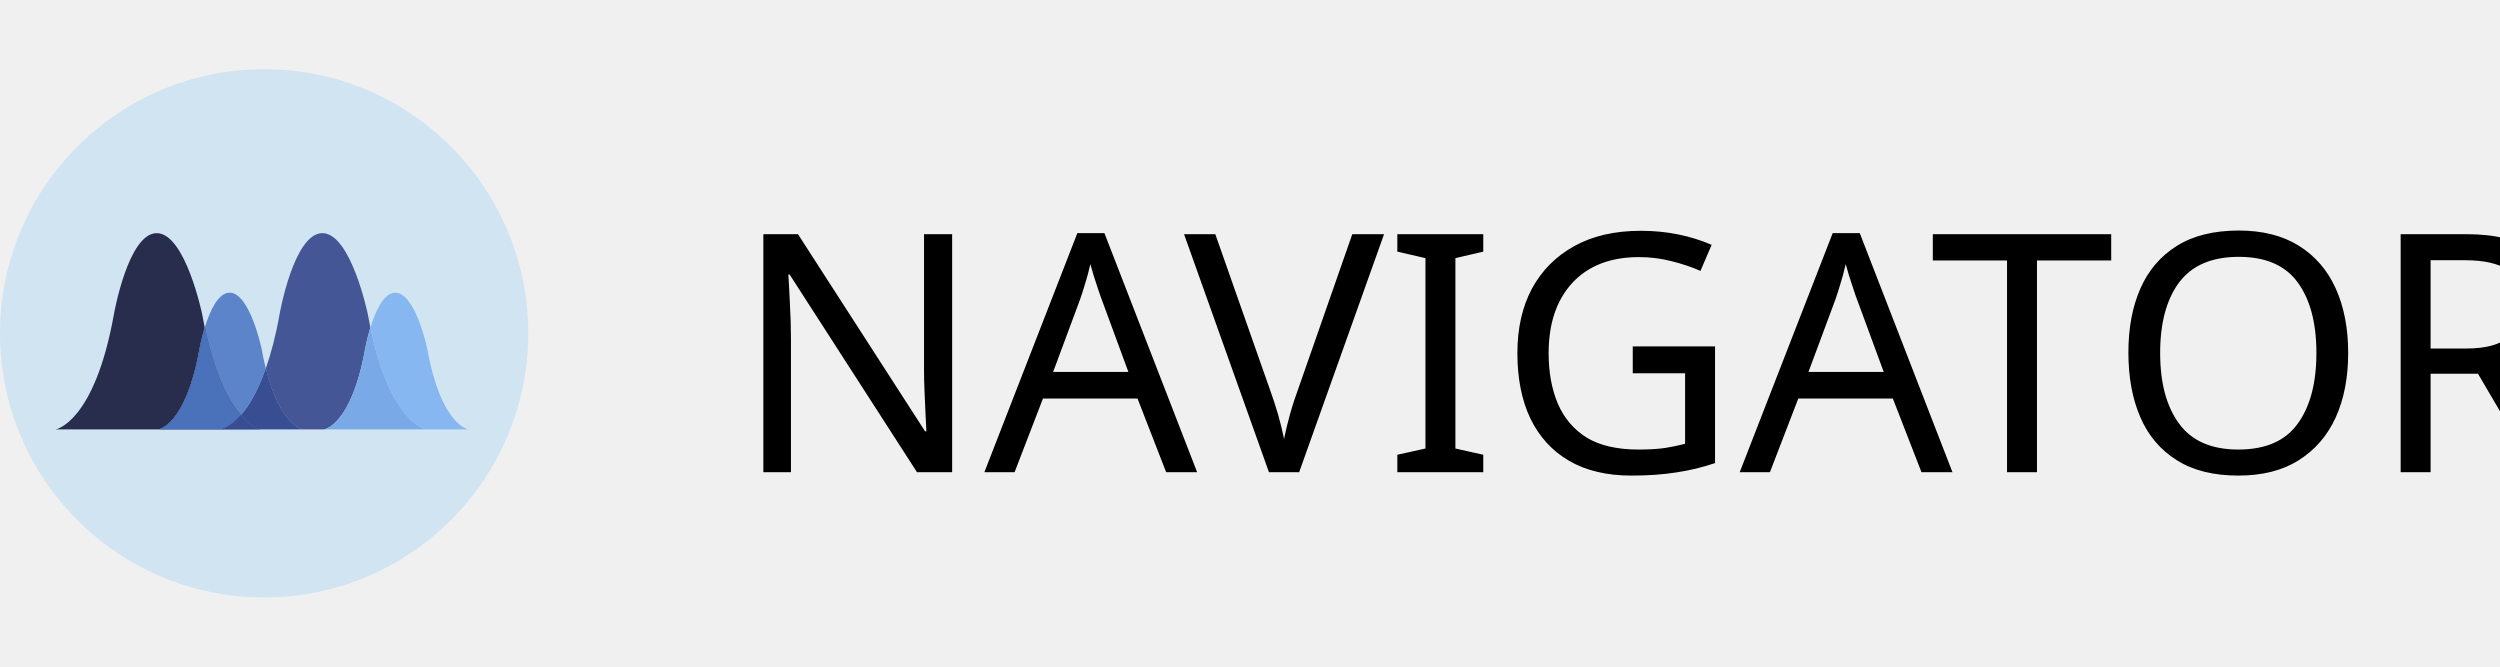
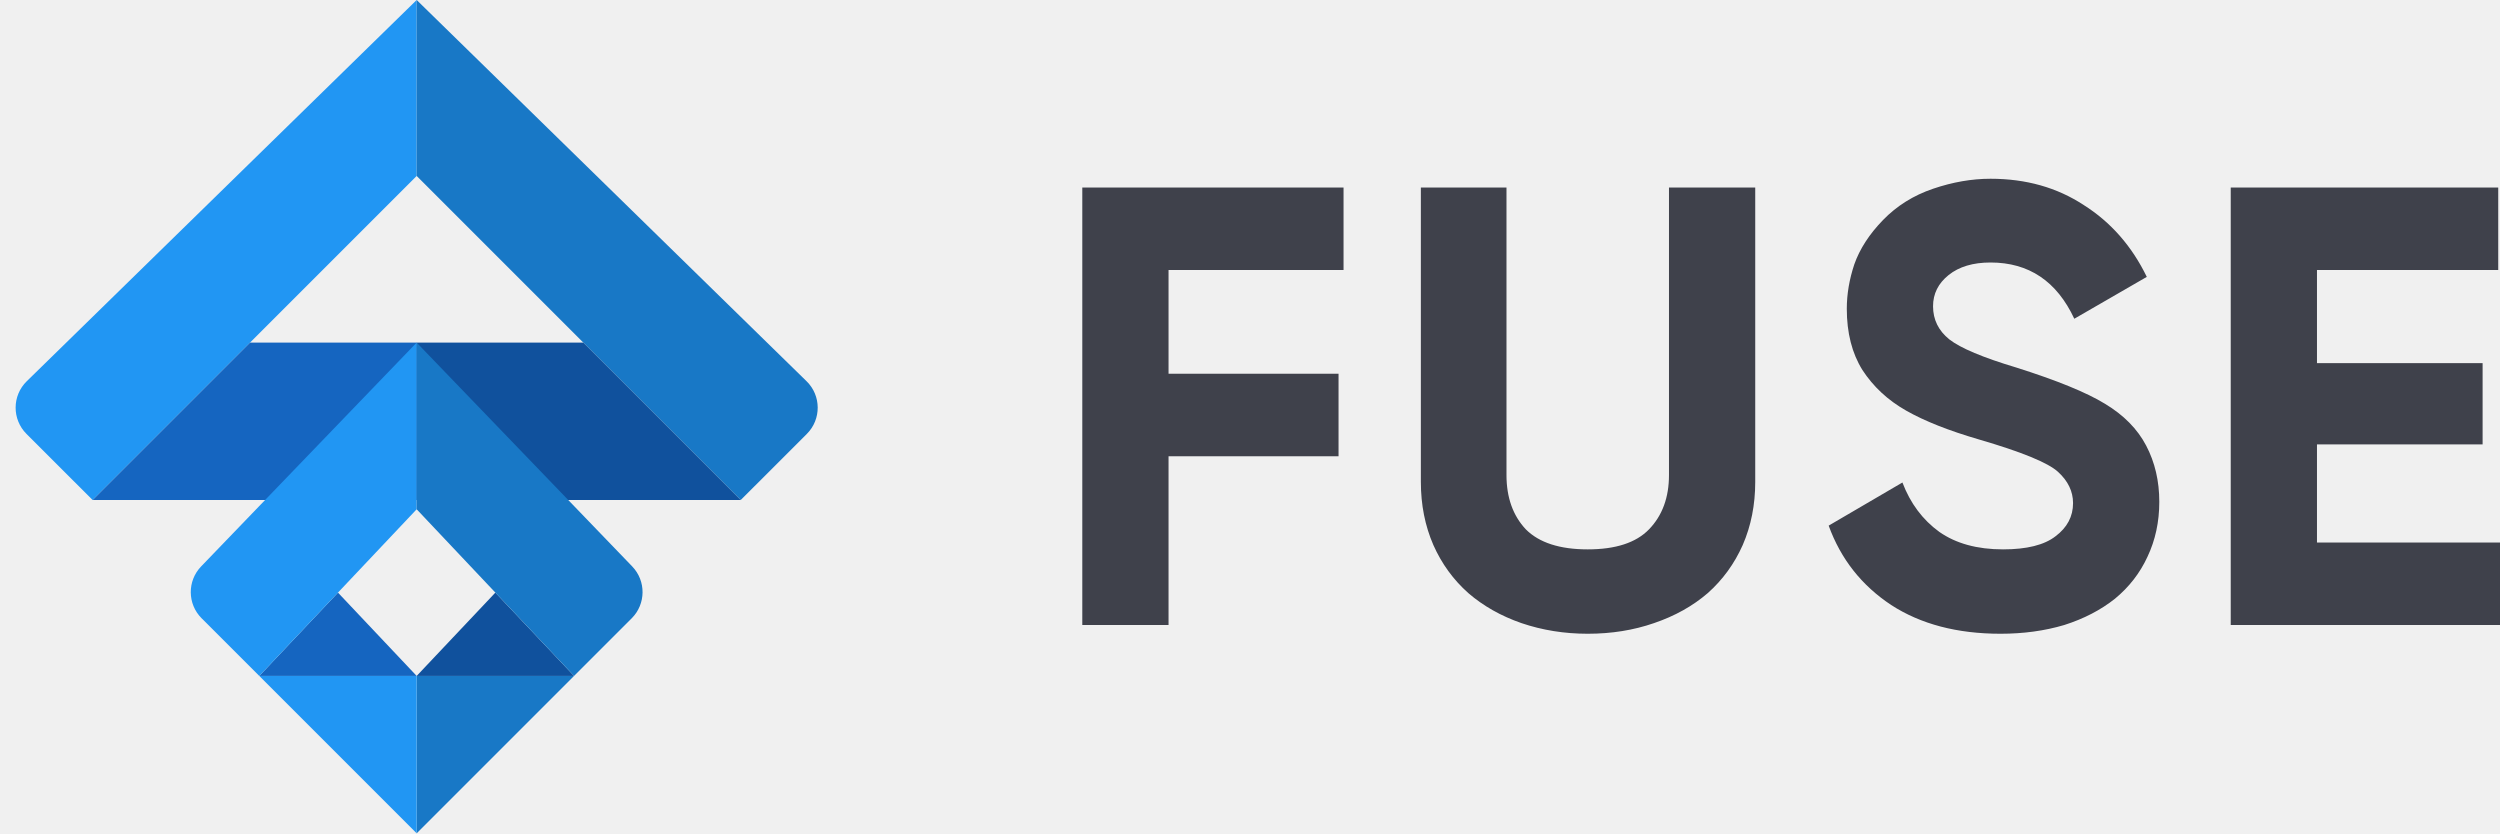
- <svg xmlns="http://www.w3.org/2000/svg" width="150" height="40" fill="none">
+ <svg xmlns="http://www.w3.org/2000/svg" width="96" height="32" viewBox="0 0 96 32" fill="none">
+   <g clip-path="url(#clip0)">
+     <path d="M51.592 10.368H44.872V14.352H51.4V17.52H44.872V24H41.56V7.2H51.592V10.368ZM60.969 24.336C60.073 24.336 59.225 24.2 58.425 23.928C57.641 23.656 56.961 23.272 56.385 22.776C55.809 22.264 55.361 21.648 55.041 20.928C54.721 20.192 54.561 19.384 54.561 18.504V7.2H57.849V18.24C57.849 19.104 58.097 19.8 58.593 20.328C59.105 20.84 59.897 21.096 60.969 21.096C62.041 21.096 62.825 20.84 63.321 20.328C63.833 19.8 64.089 19.104 64.089 18.24V7.2H67.401V18.504C67.401 19.384 67.241 20.192 66.921 20.928C66.601 21.648 66.153 22.264 65.577 22.776C65.001 23.272 64.313 23.656 63.513 23.928C62.729 24.2 61.881 24.336 60.969 24.336ZM76.821 24.336C75.157 24.336 73.757 23.968 72.621 23.232C71.485 22.48 70.685 21.464 70.221 20.184L73.053 18.528C73.357 19.328 73.829 19.96 74.469 20.424C75.109 20.872 75.925 21.096 76.917 21.096C77.829 21.096 78.501 20.928 78.933 20.592C79.381 20.256 79.605 19.832 79.605 19.32C79.605 18.872 79.413 18.472 79.029 18.12C78.645 17.768 77.629 17.352 75.981 16.872C74.829 16.536 73.901 16.168 73.197 15.768C72.493 15.368 71.933 14.848 71.517 14.208C71.117 13.568 70.917 12.784 70.917 11.856C70.917 11.296 71.013 10.728 71.205 10.152C71.413 9.56 71.781 8.992 72.309 8.448C72.837 7.904 73.477 7.504 74.229 7.248C74.981 6.992 75.717 6.864 76.437 6.864C77.797 6.864 78.989 7.2 80.013 7.872C81.053 8.528 81.861 9.448 82.437 10.632L79.653 12.24C78.981 10.8 77.909 10.08 76.437 10.08C75.765 10.08 75.229 10.24 74.829 10.56C74.429 10.88 74.229 11.28 74.229 11.76C74.229 12.272 74.437 12.696 74.853 13.032C75.285 13.368 76.141 13.728 77.421 14.112C78.989 14.608 80.125 15.072 80.829 15.504C81.549 15.936 82.077 16.472 82.413 17.112C82.749 17.752 82.917 18.472 82.917 19.272C82.917 20.04 82.765 20.744 82.461 21.384C82.173 22.008 81.757 22.544 81.213 22.992C80.669 23.424 80.021 23.76 79.269 24C78.517 24.224 77.701 24.336 76.821 24.336ZM88.972 20.832H96.052V24H85.66V7.2H95.932V10.368H88.972V13.944H95.332V17.064H88.972V20.832Z" fill="#3F414B" />
+     <path d="M16 6.756V0L1.028 14.639C0.462 15.192 0.457 16.102 1.017 16.662L3.556 19.2" fill="#2196F3" />
+     <path d="M16 6.756V0L30.972 14.639C31.538 15.192 31.543 16.102 30.983 16.662L28.444 19.2" fill="#1878C6" />
+     <path d="M3.556 19.2L9.6 13.156H16V19.2" fill="#1565C0" />
+     <path d="M28.444 19.2L22.4 13.156H16V19.2" fill="#10519D" />
+     <path d="M16 25.956H9.956L12.978 22.756L16 25.956Z" fill="#1565C0" />
+     <path d="M16 32L22.044 25.956L16 25.956V32Z" fill="#1878C6" />
+     <path d="M16 32L9.956 25.956H16V32Z" fill="#2196F3" />
+     <path d="M16 25.956H22.044L19.022 22.756L16 25.956Z" fill="#10519D" />
+     <path d="M7.724 21.75C7.186 22.308 7.194 23.194 7.742 23.742L9.956 25.956L16 19.556V13.156" fill="#2196F3" />
+     <path d="M24.276 21.75C24.814 22.308 24.806 23.194 24.258 23.742L22.044 25.956L16 19.556V13.156" fill="#1878C6" />
+   </g>
  <defs>
    <clipPath id="clip0">
-       <rect id="svg_1" fill="white" height="32" width="96" />
+       <rect width="96" height="32" fill="white" />
    </clipPath>
  </defs>
-   <g>
-     <g stroke="null" id="svg_2">
-       <path stroke="null" fill="#D0E4F2" d="m0,20c0,-8.751 7.097,-15.848 15.848,-15.848s15.848,7.097 15.848,15.848s-7.097,15.848 -15.848,15.848s-15.848,-7.097 -15.848,-15.848z" id="svg_4" />
-       <path stroke="null" fill="#282D4D" d="m11.971,20.92c0,0 0.102,-0.581 0.313,-1.265c-0.057,-0.268 -0.109,-0.543 -0.16,-0.83c0,0 -1.009,-4.836 -2.721,-4.836c-1.706,0 -2.562,4.836 -2.562,4.836c-1.163,6.528 -3.494,6.937 -3.494,6.937l6.158,0c0.006,0 1.648,-0.243 2.466,-4.842z" id="svg_5" />
-       <path stroke="null" fill="#5B84CB" d="m15.951,22.121c-0.089,-0.364 -0.179,-0.76 -0.256,-1.201c0,0 -0.709,-3.36 -1.916,-3.36c-0.703,0 -1.201,1.143 -1.495,2.095c0.62,2.932 1.476,4.465 2.165,5.257c0.466,-0.53 1.009,-1.393 1.501,-2.792l0,0z" id="svg_6" />
-       <path stroke="null" fill="#16193B" opacity="0.9" d="m14.456,24.912c-0.69,-0.792 -1.552,-2.325 -2.165,-5.257c-0.211,0.683 -0.313,1.265 -0.313,1.265c-0.818,4.599 -2.466,4.842 -2.466,4.842l3.782,0c-0.006,0 0.505,-0.089 1.163,-0.85l-0,0z" id="svg_7" />
-       <path stroke="null" fill="#4A72BB" d="m14.456,24.912c-0.69,-0.792 -1.552,-2.325 -2.165,-5.257c-0.211,0.683 -0.313,1.265 -0.313,1.265c-0.818,4.599 -2.466,4.842 -2.466,4.842l3.782,0c-0.006,0 0.505,-0.089 1.163,-0.85l-0,0z" id="svg_8" />
-       <path stroke="null" fill="#445696" d="m21.91,20.92c0,0 0.102,-0.581 0.313,-1.265c-0.057,-0.268 -0.109,-0.543 -0.16,-0.83c0,0 -1.009,-4.836 -2.721,-4.836c-1.706,0 -2.562,4.836 -2.562,4.836c-0.236,1.341 -0.53,2.421 -0.837,3.296c0.862,3.443 2.21,3.641 2.21,3.641l1.297,0c0,0 1.642,-0.243 2.459,-4.842l-0,0z" id="svg_9" />
-       <path stroke="null" fill="#4E7AC7" opacity="0.9" d="m15.951,22.121c-0.492,1.399 -1.028,2.261 -1.495,2.792c0.658,0.754 1.163,0.843 1.163,0.843l2.536,0c0,0.006 -1.341,-0.192 -2.204,-3.635z" id="svg_10" />
-       <path stroke="null" fill="#394D92" d="m15.951,22.121c-0.492,1.399 -1.028,2.261 -1.495,2.792c0.658,0.754 1.163,0.843 1.163,0.843l2.536,0c0,0.006 -1.341,-0.192 -2.204,-3.635z" id="svg_11" />
-       <g stroke="null" id="svg_12">
-         <path stroke="null" fill="#16193B" d="m14.456,24.912c-0.658,0.754 -1.163,0.843 -1.163,0.843l2.332,0c-0.006,0.006 -0.511,-0.083 -1.169,-0.843z" id="svg_17" />
-       </g>
-       <g stroke="null" id="svg_13">
-         <path stroke="null" fill="#4E7AC7" d="m14.456,24.912c-0.658,0.754 -1.163,0.843 -1.163,0.843l2.332,0c-0.006,0.006 -0.511,-0.083 -1.169,-0.843z" id="svg_16" />
-       </g>
-       <g stroke="null" id="svg_14">
-         <path stroke="null" fill="#394D92" d="m14.456,24.912c-0.658,0.754 -1.163,0.843 -1.163,0.843l2.332,0c-0.006,0.006 -0.511,-0.083 -1.169,-0.843z" id="svg_15" />
-       </g>
-       <path stroke="null" fill="#87B7F0" d="m25.635,20.92c0,0 -0.709,-3.36 -1.916,-3.36c-0.703,0 -1.201,1.143 -1.495,2.095c1.207,5.73 3.334,6.107 3.334,6.107l2.536,0c0.006,0 -1.642,-0.243 -2.459,-4.842l0,0z" id="svg_19" />
-       <path stroke="null" fill="#79A9E7" d="m22.223,19.655c-0.211,0.683 -0.313,1.265 -0.313,1.265c-0.818,4.599 -2.466,4.842 -2.466,4.842l6.113,0c0,0 -2.127,-0.377 -3.334,-6.107z" id="svg_20" />
-       <g stroke="null" id="svg_21" />
-       <g stroke="null" id="svg_22" />
-       <g stroke="null" id="svg_23" />
-       <g stroke="null" id="svg_24" />
-       <g stroke="null" id="svg_25" />
-       <g stroke="null" id="svg_26" />
-       <g stroke="null" id="svg_27" />
-       <g stroke="null" id="svg_28" />
-       <g stroke="null" id="svg_29" />
-       <g stroke="null" id="svg_30" />
-       <g stroke="null" id="svg_31" />
-       <g stroke="null" id="svg_32" />
-       <g stroke="null" id="svg_33" />
-       <g stroke="null" id="svg_34" />
-       <g stroke="null" id="svg_35" />
-     </g>
-     <text style="cursor: move;" fill="#000000" x="43.865" y="28.333" id="svg_37" font-size="20" font-family="system-ui" text-anchor="start" xml:space="preserve" font-weight="normal">NAVIGATOR</text>
-   </g>
</svg>
